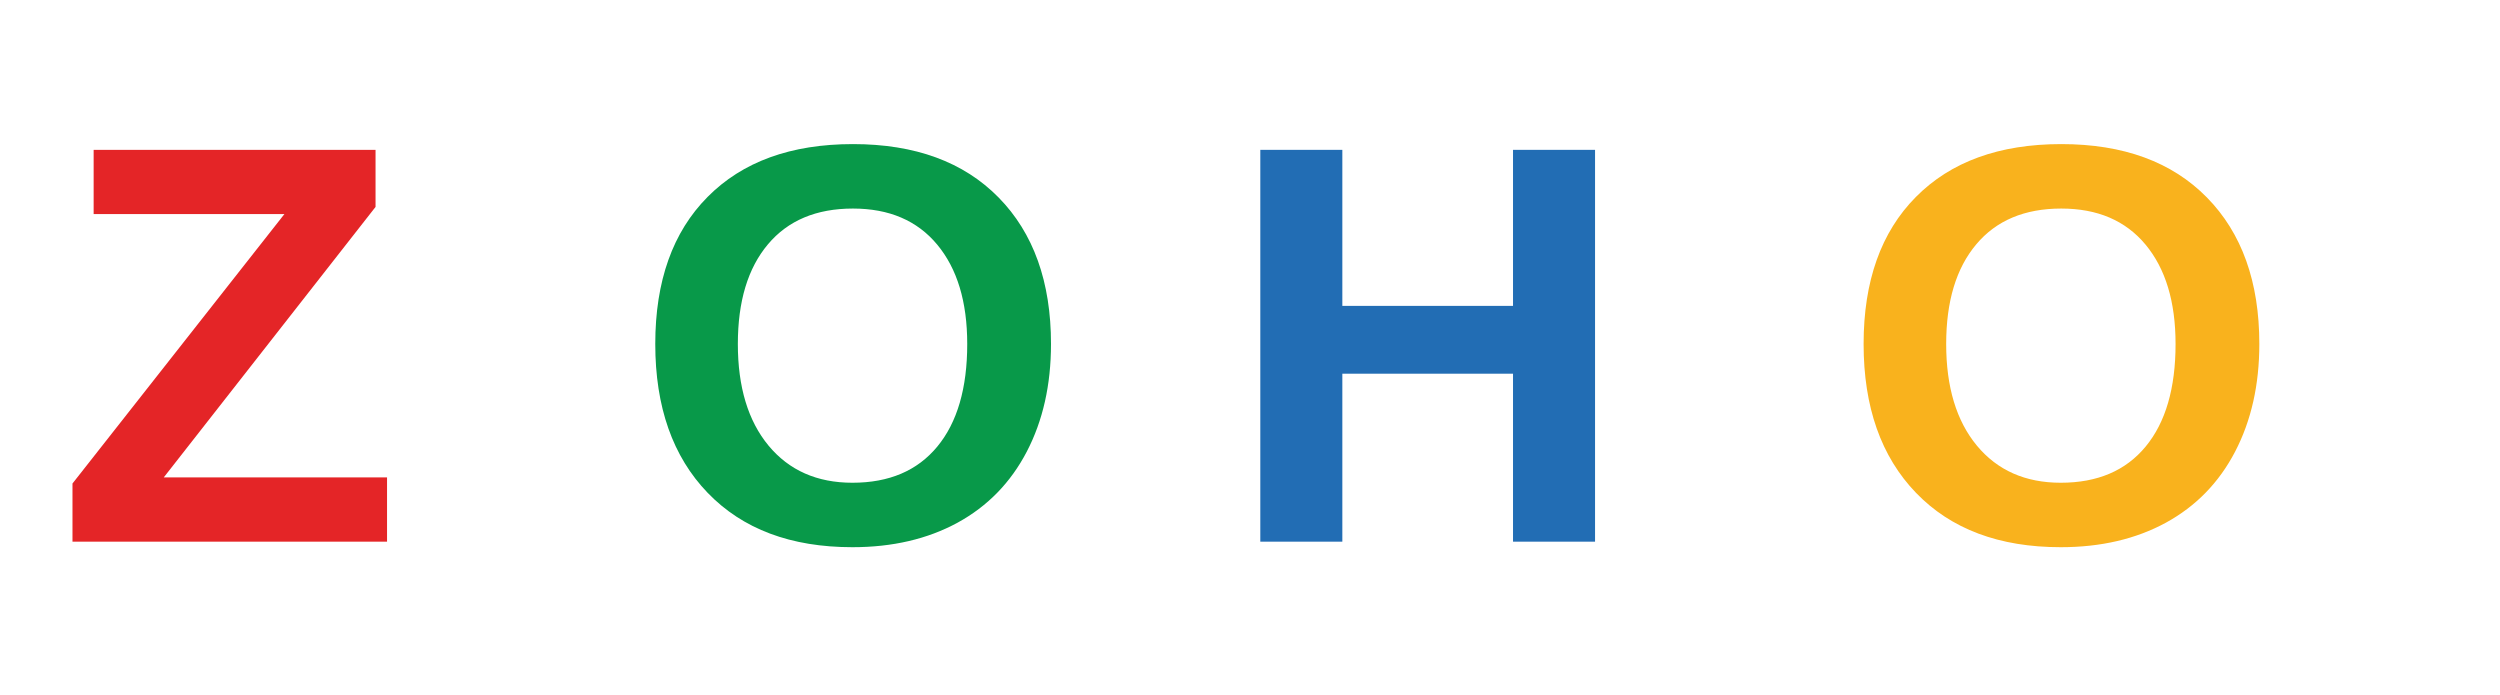
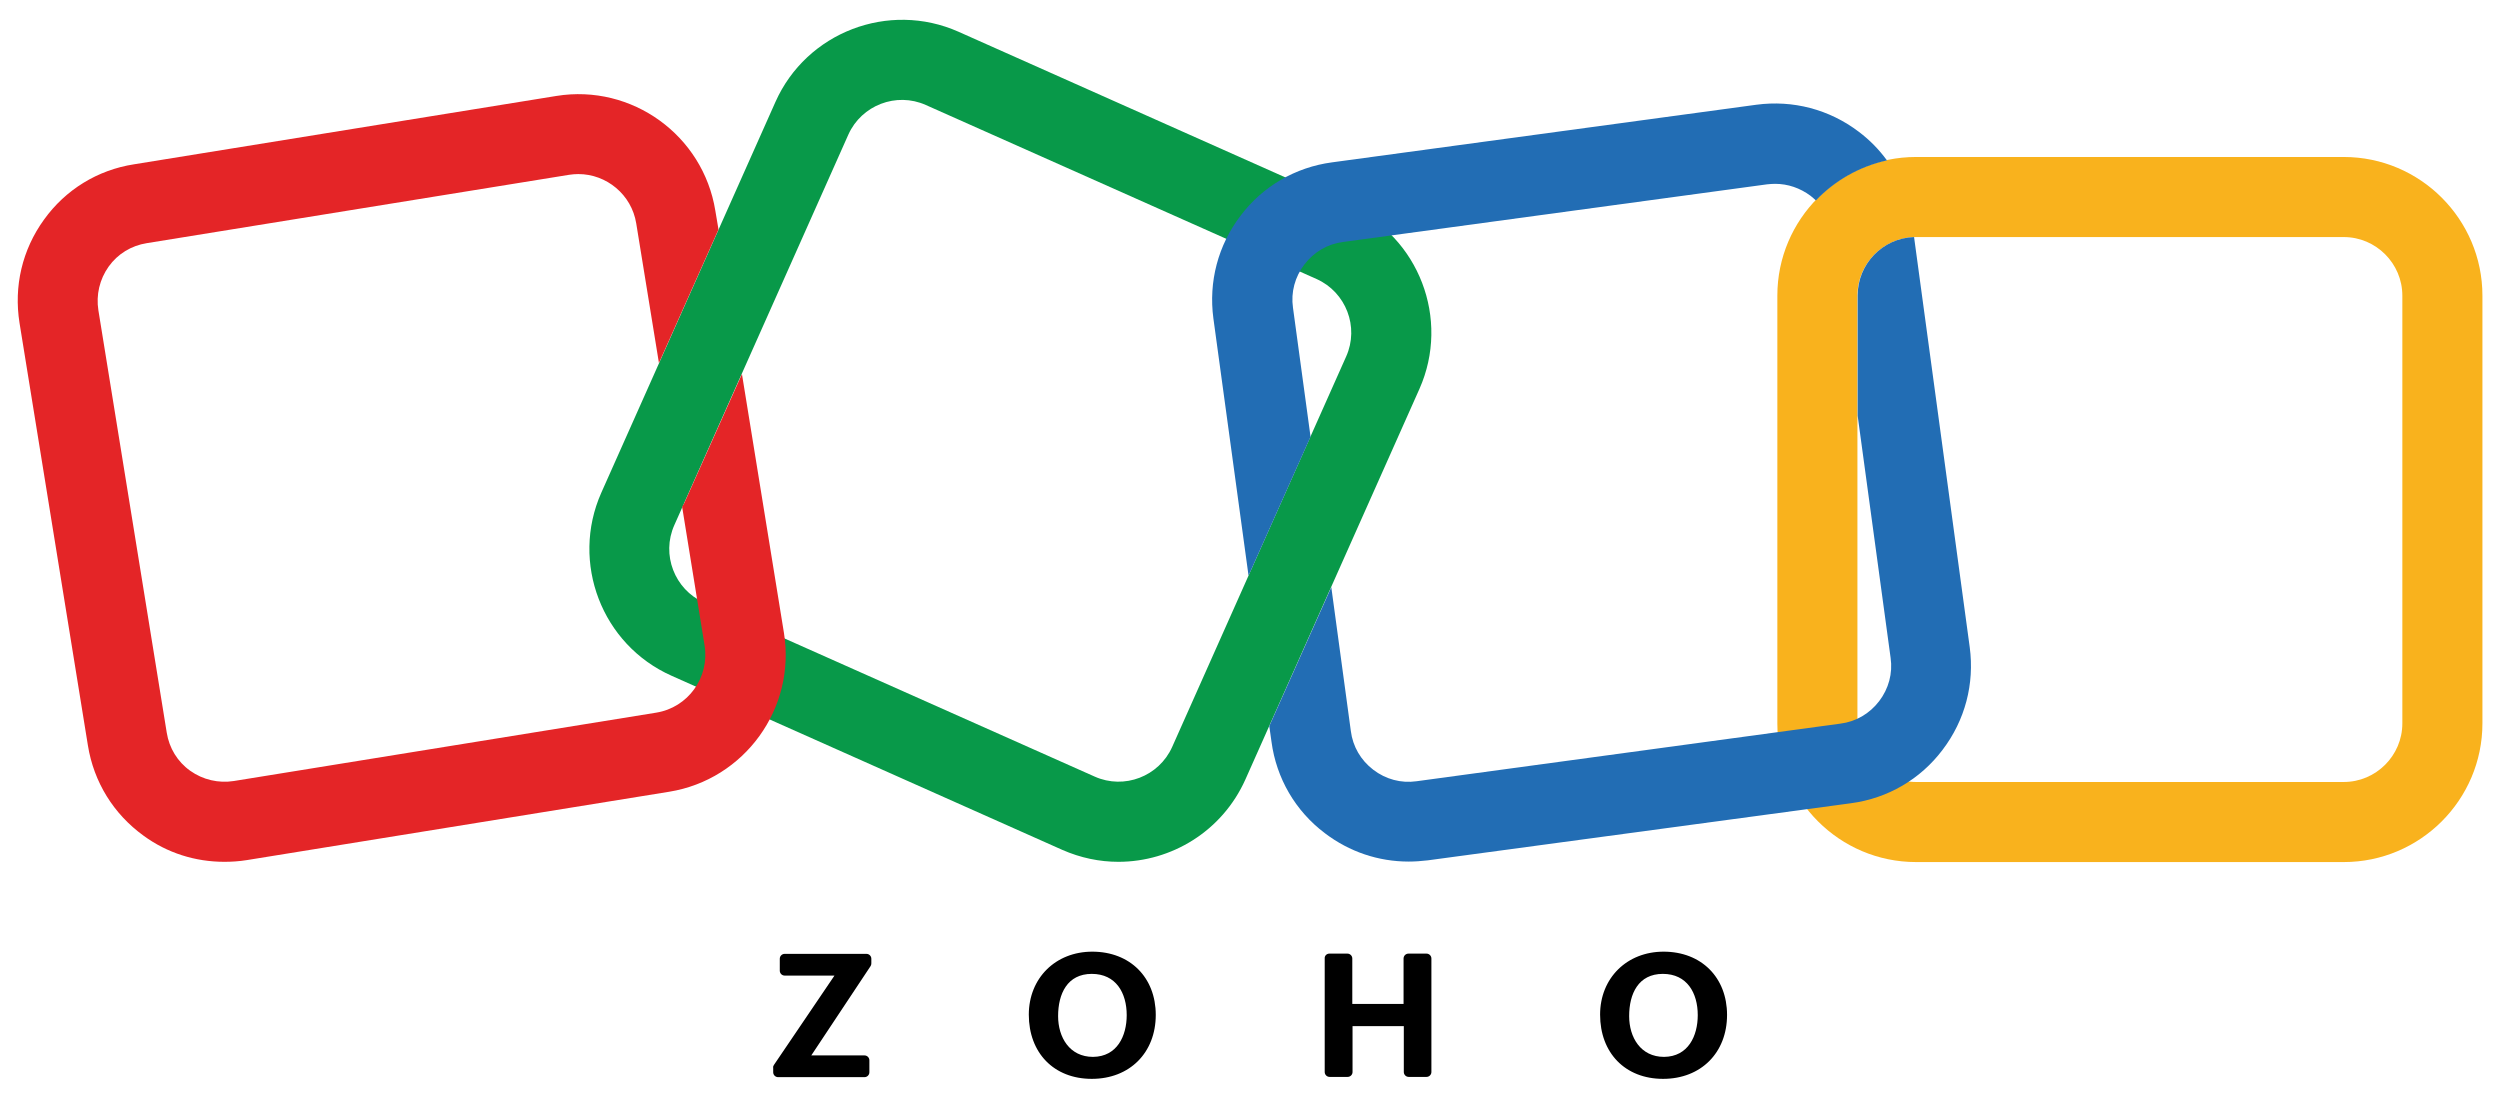
- <svg xmlns="http://www.w3.org/2000/svg" viewBox="0 0 360 100" role="img" aria-labelledby="title">
-   <g font-family="Arial, Helvetica, sans-serif" font-size="82" font-weight="700" letter-spacing="-5">
-     <text x="8" y="78" fill="#E42527">Z</text>
-     <text x="91" y="78" fill="#089949">O</text>
-     <text x="176" y="78" fill="#226DB4">H</text>
-     <text x="265" y="78" fill="#F9B21D">O</text>
-   </g>
+ <svg xmlns="http://www.w3.org/2000/svg" version="1.1" viewBox="0 0 1024 450">
+   <path d="m458.1 353c-7.7 0-15.5-1.6-23-4.9l-160-71.3c-28.6-12.7-41.5-46.4-28.8-75l71.3-160c12.7-28.6 46.4-41.5 75-28.8l160 71.3c28.6 12.7 41.5 46.4 28.8 75l-71.3 160c-9.5 21.2-30.3 33.7-52 33.7zm-9.7-34.9c12.1 5.4 26.3-0.1 31.7-12.1l71.3-160c5.4-12.1-0.1-26.3-12.1-31.7l-160.1-71.3c-12.1-5.4-26.3 0.1-31.7 12.1l-71.3 160c-5.4 12.1 0.1 26.3 12.1 31.7z" fill="#089949" />
+   <path d="m960 353.1h-175.2c-31.3 0-56.8-25.5-56.8-56.8v-175.2c0-31.3 25.5-56.8 56.8-56.8h175.2c31.3 0 56.8 25.5 56.8 56.8v175.2c0 31.3-25.5 56.8-56.8 56.8zm-175.2-256c-13.2 0-24 10.8-24 24v175.2c0 13.2 10.8 24 24 24h175.2c13.2 0 24-10.8 24-24v-175.2c0-13.2-10.8-24-24-24z" fill="#f9b21d" />
+   <path d="m303.9 153.2-23.6 52.8c-0.3 0.6-0.6 1.1-0.9 1.6l9.2 56.8c2.1 13.1-6.8 25.4-19.8 27.5l-173 28c-6.3 1-12.7-0.5-17.9-4.2s-8.6-9.3-9.6-15.6l-28-173c-1-6.3 0.5-12.7 4.2-17.9s9.3-8.6 15.6-9.6l173-28c1.3-0.2 2.6-0.3 3.8-0.3 11.5 0 21.8 8.4 23.7 20.2l9.3 57.2 24.4-54.7-1.3-7.7c-5-30.9-34.2-52-65.1-47l-173 28c-14.9 2.3-28.1 10.4-36.9 22.7-8.9 12.3-12.4 27.3-10 42.3l28 173c2.4 15 10.5 28.1 22.8 37 9.7 7.1 21.2 10.7 33.1 10.7 3 0 6.1-0.2 9.2-0.7l173-28c30.9-5 52-34.2 47-65.1z" fill="#e42527" />
+   <path d="m511.4 235.8 25.4-56.9-7.2-52.9c-0.9-6.3 0.8-12.6 4.7-17.7s9.5-8.4 15.9-9.2l173.6-23.6c1.1-0.1 2.2-0.2 3.3-0.2 5.2 0 10.2 1.7 14.5 4.9 0.8 0.6 1.5 1.3 2.2 1.9 7.7-8.1 17.8-13.9 29.1-16.4-3.2-4.4-7-8.3-11.5-11.7-12.1-9.2-27-13.1-42-11.1l-173.8 23.6c-15 2-28.4 9.8-37.5 21.9-9.2 12.1-13.1 27-11.1 42z" fill="#226db4" />
+   <path d="m806.8 265.1-22.8-168c-12.8 0.4-23.1 11-23.1 23.9v49.3l13.5 99.2c0.9 6.3-0.8 12.6-4.7 17.7s-9.5 8.4-15.9 9.2l-173.6 23.6c-6.3 0.9-12.6-0.8-17.7-4.7s-8.4-9.5-9.2-15.9l-8-58.9-25.4 56.9 0.9 6.4c2 15 9.8 28.4 21.9 37.5 10 7.6 21.9 11.6 34.3 11.6 2.6 0 5.2-0.2 7.8-0.5l173.4-23.4c15-2 28.4-9.8 37.5-21.9 9.2-12.1 13.1-27 11.1-42z" fill="#226db4" />
+   <path d="m655.4 415.6c0-15 11-25.8 26-25.8 15.5 0 26 10.6 26 25.9 0 15.5-10.7 26.2-26.2 26.2-15.6 0-25.8-10.7-25.8-26.3zm40 0.2c0-9.1-4.4-16.9-14.3-16.9-10 0-13.8 8.1-13.8 17.3 0 8.7 4.7 16.7 14.3 16.7 9.9-0.1 13.8-8.6 13.8-17.1zm-150.9-25.2h7.4c1.1 0 2 0.9 2 2v18.6h21v-18.6c0-1.1 0.9-2 2-2h7.4c1.1 0 2 0.9 2 2v46.5c0 1.1-0.9 2-2 2h-7.3c-1.1 0-2-0.9-2-2v-18.8h-21v18.8c0 1.1-0.9 2-2 2h-7.4c-1.1 0-2-0.9-2-2v-46.5c-0.1-1.1 0.8-2 1.9-2zm-123.1 25c0-15 11-25.8 26-25.8 15.5 0 26 10.6 26 25.9 0 15.5-10.7 26.2-26.2 26.2-15.6 0-25.8-10.7-25.8-26.3zm40.1 0.2c0-9.1-4.4-16.9-14.3-16.9-10 0-13.8 8.1-13.8 17.3 0 8.7 4.7 16.7 14.3 16.7 9.9-0.1 13.8-8.6 13.8-17.1zm-144.5 20.4 24.8-36.6h-20.4c-1.1 0-2-0.9-2-2v-4.9c0-1.1 0.9-2 2-2h33.5c1.1 0 2 0.9 2 2v1.9c0 0.4-0.1 0.8-0.3 1.1l-24.3 36.6h21.8c1.1 0 2 0.9 2 2v4.9c0 1.1-0.9 2-2 2h-35.4c-1.1 0-2-0.9-2-2v-1.8c-0.1-0.5 0.1-0.9 0.3-1.2z" />
</svg>
